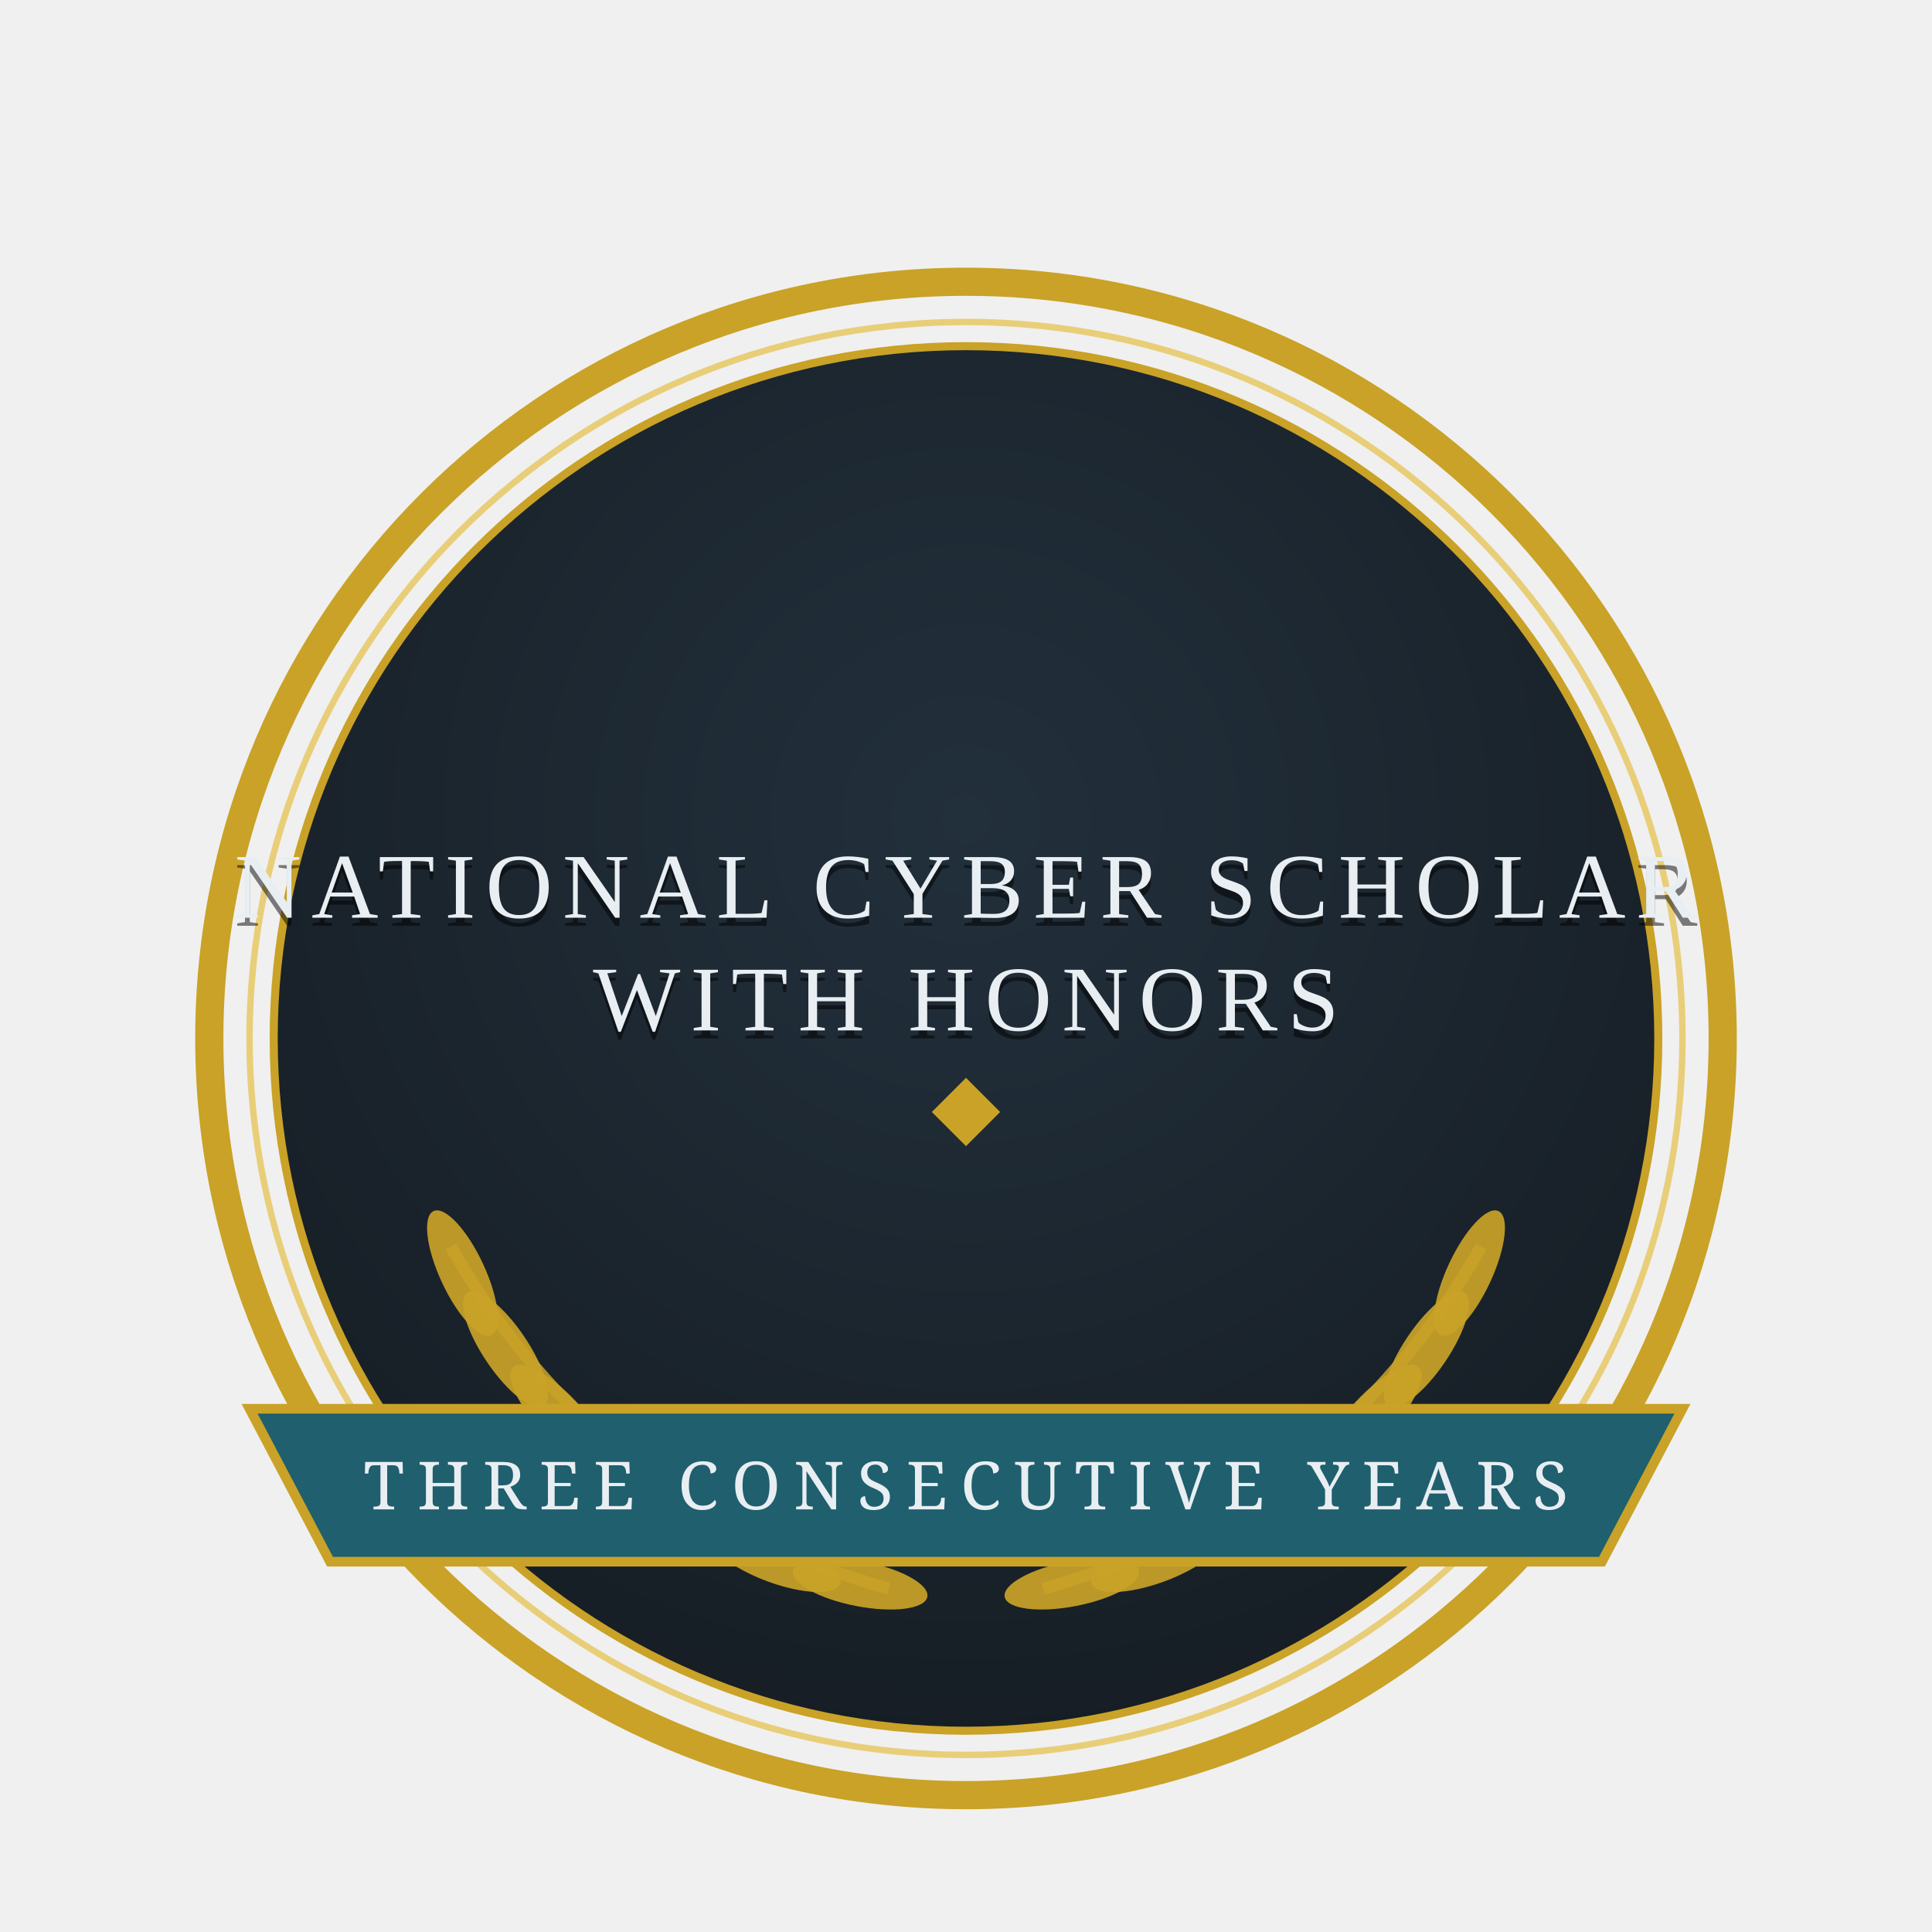
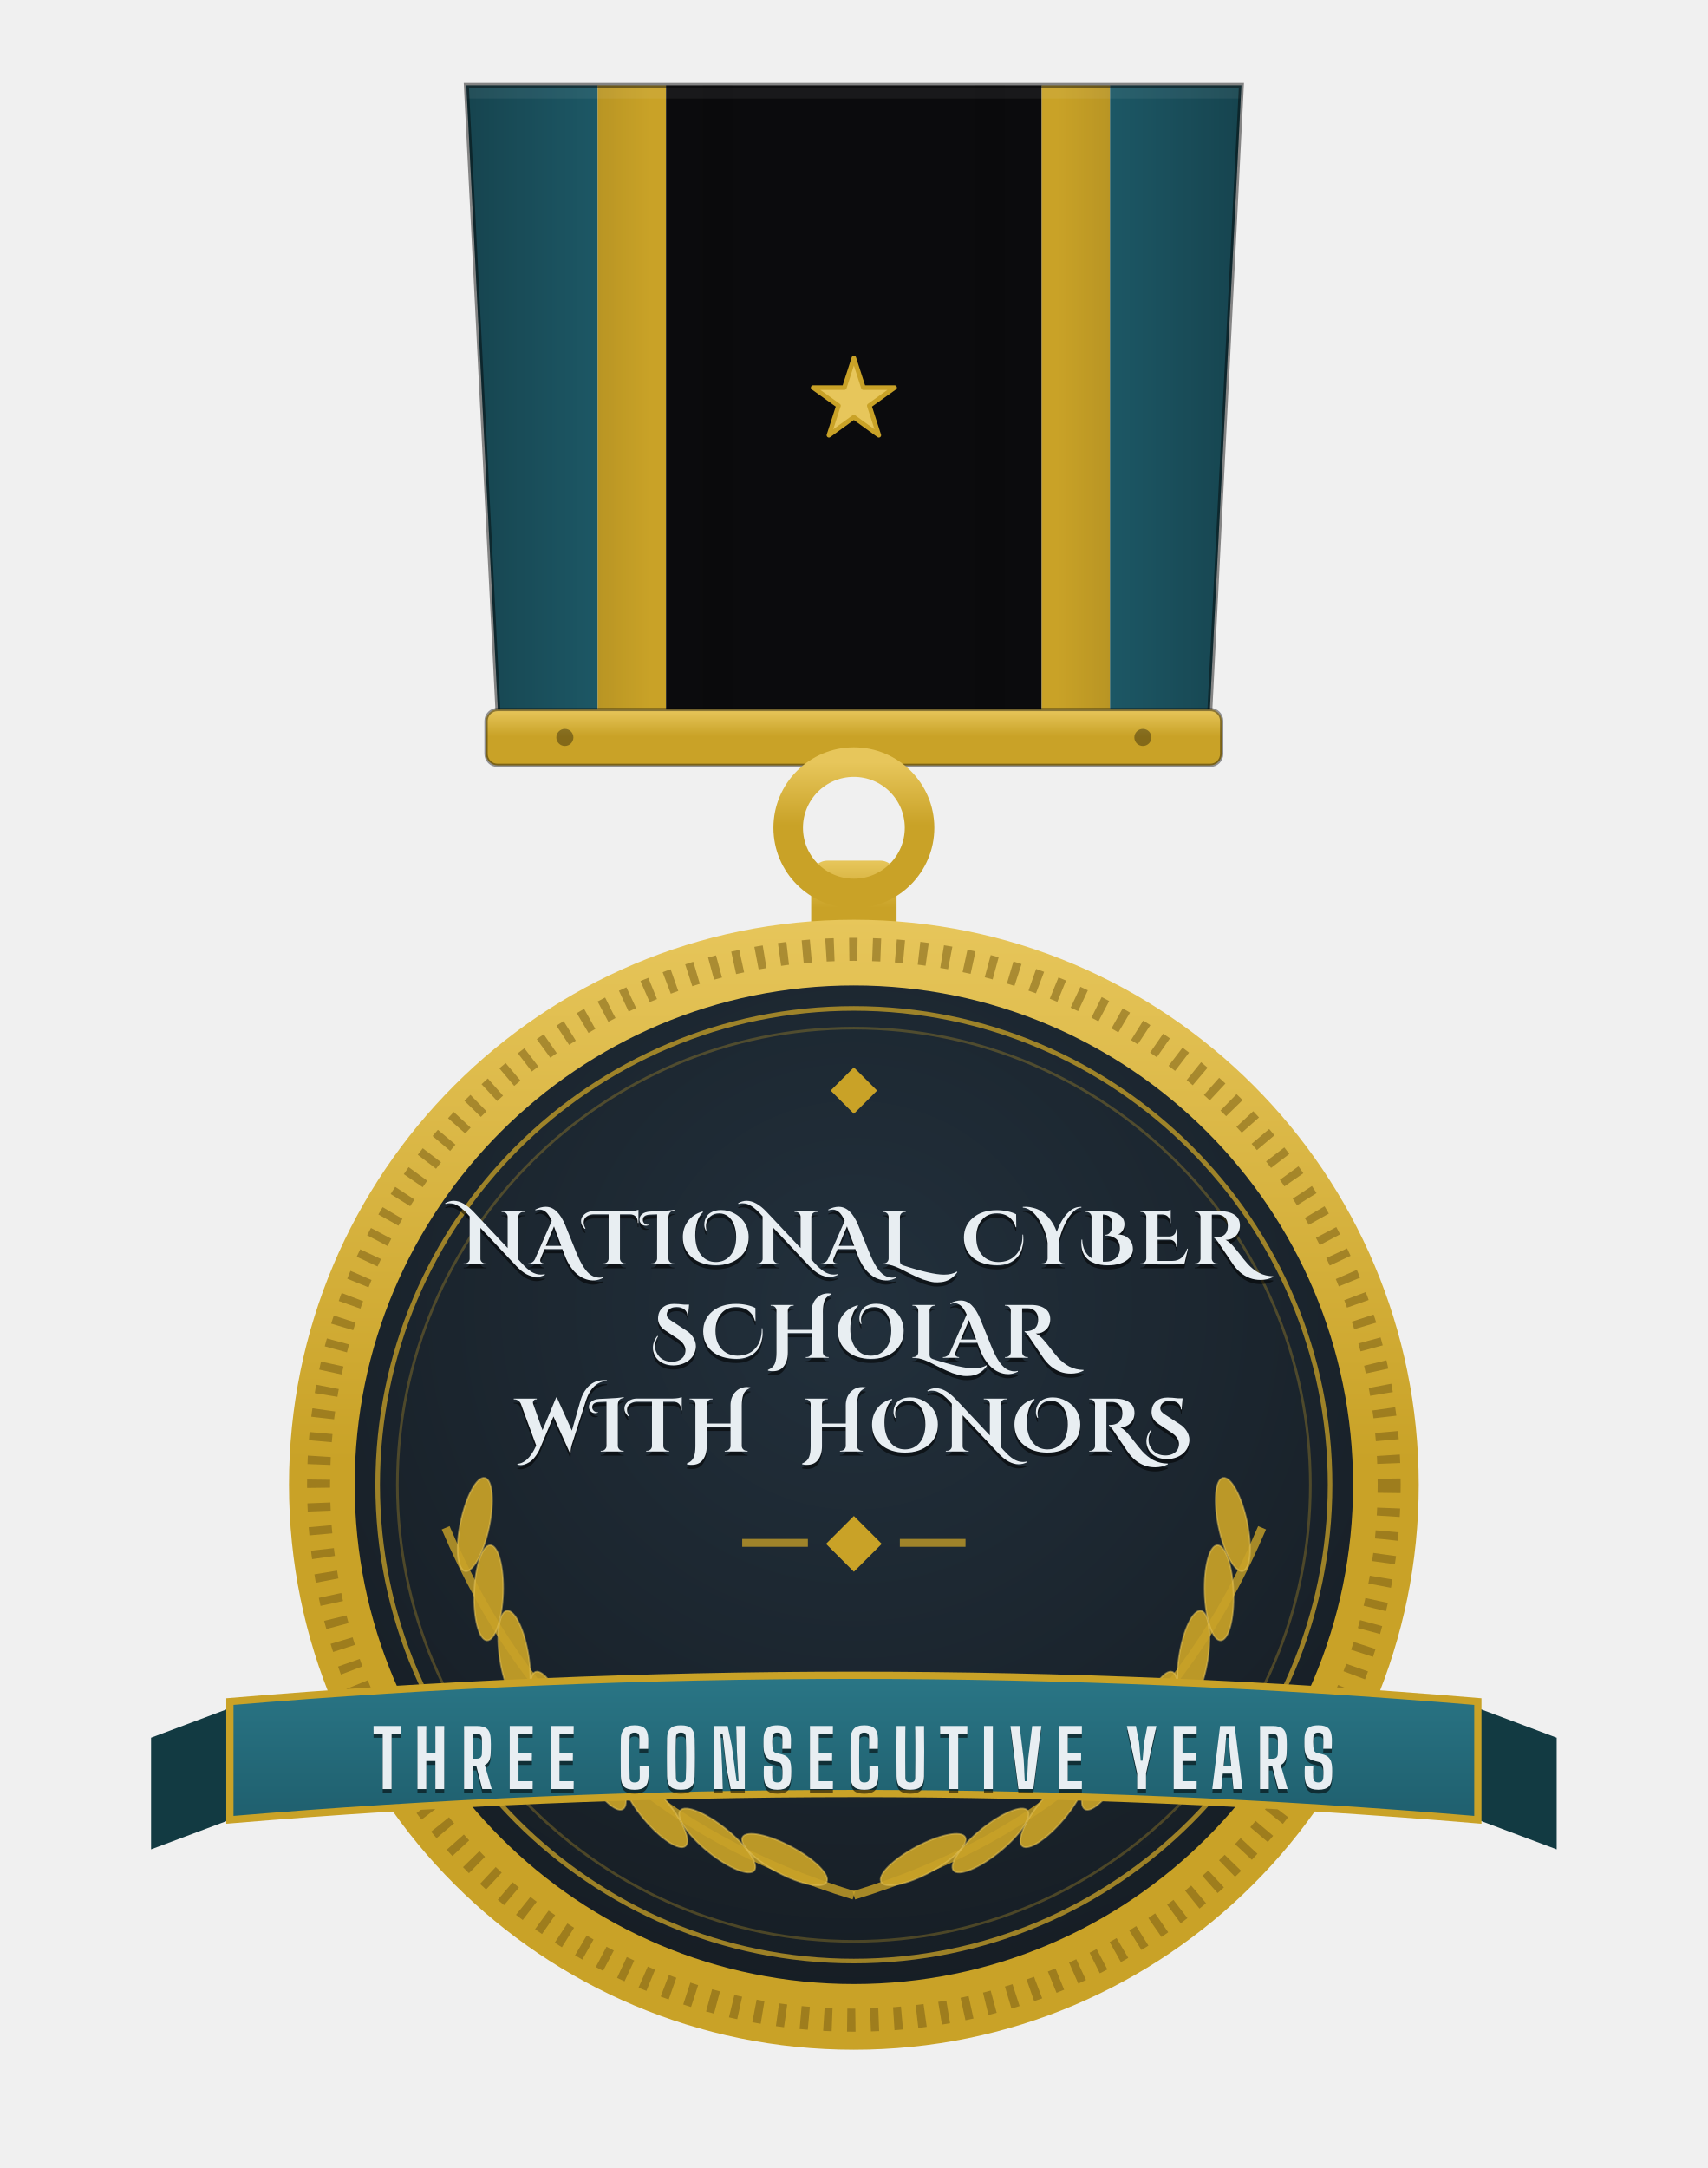
- <svg xmlns="http://www.w3.org/2000/svg" viewBox="0 0 480 480" role="img" aria-label="National Cyber Scholar with Honors">
+ <svg xmlns="http://www.w3.org/2000/svg" xmlns:xlink="http://www.w3.org/1999/xlink" width="520" height="660" viewBox="0 0 520 660" role="img" aria-label="National Cyber Scholar with Honors, Three Consecutive Years">
  <defs>
-     <radialGradient id="en" cx="50%" cy="34%" r="80%">
-       <stop offset="0%" stop-color="#22303c" />
+     <radialGradient id="shadowstrikeos-cyber-scholar-en" cx="50%" cy="32%" r="82%">
+       <stop offset="0%" stop-color="#22303C" />
      <stop offset="100%" stop-color="#141A20" />
    </radialGradient>
+     <linearGradient id="shadowstrikeos-cyber-scholar-gold" x1="0" y1="0" x2="0" y2="1">
+       <stop offset="0%" stop-color="#E7C65B" />
+       <stop offset="48%" stop-color="#C9A227" />
+       <stop offset="100%" stop-color="#C9A227" />
+     </linearGradient>
+     <linearGradient id="shadowstrikeos-cyber-scholar-shade" x1="0" y1="0" x2="1" y2="0">
+       <stop offset="0%" stop-color="#000" stop-opacity="0.34" />
+       <stop offset="26%" stop-color="#000" stop-opacity="0" />
+       <stop offset="74%" stop-color="#000" stop-opacity="0" />
+       <stop offset="100%" stop-color="#000" stop-opacity="0.34" />
+     </linearGradient>
+     <linearGradient id="shadowstrikeos-cyber-scholar-band" x1="0" y1="0" x2="0" y2="1">
+       <stop offset="0%" stop-color="#2A7686" />
+       <stop offset="100%" stop-color="#1F5F6E" />
+     </linearGradient>
+     <clipPath id="shadowstrikeos-cyber-scholar-drape">
+       <polygon points="142,26 378,26 368,224 152,224" />
+     </clipPath>
+     <path id="gn65" d="M966 -183Q857 -238 745 -201Q626 -163 540 -39Q494 27 461 114L429 199H193L140 73Q135 60 135 52Q135 44 138 34Q142 25 154 18Q165 10 179 10H187V0H-27V10H-18Q5 10 28 24Q50 37 65 64L288 573Q249 661 205 694Q168 722 134 722Q101 722 72 712L70 722Q142 759 208 759Q290 759 355 695Q419 632 468 513L613 155Q695 -48 781 -124Q816 -155 853 -167Q890 -179 916 -179Q941 -179 965 -173ZM210 242H414L344 427Q339 441 330 466Q321 490 318 500Z" />
+     <path id="gn66" d="M566 528Q566 481 542 444Q519 407 482 393Q598 387 651 302Q678 259 678 196Q678 133 630 81Q581 29 506 7Q431 -15 348 -15Q141 -15 52 95Q-5 165 -5 284Q-5 304 -3 324L7 325Q14 153 130 79V628Q129 665 97 682Q83 690 66 690H53V700H307Q418 700 492 656Q566 611 566 528ZM308 32Q401 32 454 81Q506 130 506 210Q506 260 488 294Q469 329 439 346Q384 379 314 379V388Q346 388 368 411Q406 451 406 520Q406 589 376 622Q345 655 280 657V33Q294 32 308 32Z" />
+     <path id="gn67" d="M808 391Q811 361 811 316Q811 270 793 204Q775 139 728 89Q632 -14 464 -14Q260 -14 142 86Q24 187 24 350Q24 512 144 613Q263 714 459 714Q534 714 602 699Q670 684 715 660L717 488H709Q692 552 652 595Q580 672 458 672Q336 672 262 585Q187 498 187 354Q187 211 264 121Q342 31 478 28Q625 28 712 122Q799 216 799 377Q799 384 799 391Z" />
+     <path id="gn69" d="M55 10Q81 10 100 28Q118 47 119 73V630Q116 665 86 682Q71 690 55 690H42V700H323Q367 700 400 707Q433 714 443 718V543H432V555Q433 600 406 628Q380 655 335 657H269V366H428Q465 367 489 392Q513 416 513 452V461H522V230H513V238Q513 275 489 299Q465 323 429 324H269V43H464Q537 43 586 85Q636 127 660 204H670L623 0H42V10Z" />
+     <path id="gn72" d="M523 10Q549 10 568 28Q587 46 588 72V327H273V70Q273 -50 212 -121Q164 -177 74 -177Q45 -177 11 -170L9 -160Q83 -129 104 -68Q123 -16 123 70V628Q122 654 104 672Q85 690 59 690H46V700H350V690H337Q301 690 283 660Q274 646 273 628V370H588V610Q588 727 661 796Q719 853 807 853Q827 853 849 850L851 840Q778 814 756 748Q738 694 737 610V73Q738 37 769 19Q784 10 802 10H814V0H511V10Z" />
+     <path id="gn73" d="M404 10H417V0H113V10H126Q152 10 170 28Q189 47 190 73V659L95 655Q1 651 1 585Q1 558 20 540Q38 521 71 521Q74 521 77 521V515Q57 508 43 508Q-2 508 -26 540Q-43 562 -43 590Q-43 634 -8 662Q26 691 98 696Q111 697 182 700Q344 706 417 720L419 710Q376 703 358 681Q341 659 340 616V73Q341 47 360 28Q378 10 404 10Z" />
+     <path id="gn76" d="M854 -139Q958 -139 1022 -98L1029 -106Q943 -225 815 -238Q788 -241 768 -241Q749 -241 724 -240Q698 -238 652 -226Q606 -214 571 -202Q536 -189 490 -168Q444 -148 414 -132Q384 -117 342 -96Q301 -74 270 -59Q239 -44 210 -33Q128 0 42 0V10H55Q81 10 100 28Q118 46 119 73V627Q118 654 100 672Q81 690 55 690H42V700H346L345 690H335Q297 690 278 659Q269 645 269 627V47Q269 14 282 2Q295 -11 311 -16Q687 -139 854 -139Z" />
+     <path id="gn78" d="M1104 -132 1108 -142Q1052 -169 995 -169Q864 -169 728 -24L254 479V70Q254 45 272 28Q290 10 315 10H334V0H31V10H49Q75 10 93 28Q111 45 111 71V632Q62 688 37 710Q12 733 -8 748Q-27 763 -45 773Q-87 797 -112 801Q-138 805 -160 805Q-183 805 -209 796L-213 806Q-158 838 -100 838Q26 838 167 688L614 213V629Q613 655 595 672Q577 690 552 690H534V700H837V690H818Q793 690 775 672Q757 655 756 630V61L772 45Q778 39 790 24Q803 10 813 0Q823 -11 838 -27Q854 -43 868 -55Q881 -67 900 -81Q918 -95 934 -104Q951 -114 972 -122Q993 -131 1012 -134Q1032 -138 1056 -138Q1079 -138 1104 -132Z" />
+     <path id="gn79" d="M332 447Q314 485 314 520Q314 554 323 584Q332 613 353 642Q374 670 412 689Q464 716 537 716Q633 716 719 667Q832 603 876 490Q901 428 901 357Q901 190 780 88Q660 -14 466 -14Q273 -14 152 88Q30 190 30 356Q30 480 100 572Q171 663 291 696L297 687Q246 644 220 561Q194 478 194 382Q194 220 269 124Q344 28 466 28Q587 28 662 118Q736 209 736 358Q736 448 708 520Q681 593 629 632Q577 672 513 672Q442 672 398 635Q336 582 336 500Q336 474 343 447Z" />
+     <path id="gn82" d="M1085 -170Q1007 -209 919 -209Q841 -209 777 -185Q639 -134 542 14Q517 50 449 152Q381 254 361 282Q326 337 305 342V352Q306 352 308 352Q309 352 311 352Q313 352 315 352Q317 352 320 352Q323 352 325 352Q376 352 419 375Q484 411 484 508Q484 579 444 618Q404 656 348 656H272V73Q272 47 291 28Q310 10 336 10H349V0H45V10H58Q83 10 102 28Q121 46 122 72V627Q121 653 102 672Q84 690 58 690H45V700H388Q517 700 588 641Q644 595 644 511Q644 427 590 374Q535 322 465 322Q459 322 452 323Q493 301 520 274Q548 247 568 223Q589 199 604 180Q618 162 642 132Q666 101 692 68Q718 35 750 0Q781 -34 820 -65Q858 -96 898 -116Q983 -159 1085 -160Z" />
+     <path id="gn83" d="M94 284Q54 220 54 153Q54 80 107 20Q136 -14 180 -33Q225 -52 278 -52Q331 -52 373 -32Q457 9 457 102Q457 137 434 176Q410 215 363 246L193 360Q94 422 94 520Q94 530 95 540Q101 617 156 666Q212 714 305 714Q362 714 443 704H505L492 557H483Q482 609 443 640Q404 672 340 672Q262 672 227 625Q210 601 210 573Q210 545 227 526Q244 506 281 483L468 361Q525 324 557 274Q595 215 595 153Q595 113 578 68Q562 24 524 -14Q487 -52 428 -76Q369 -100 298 -100Q226 -100 168 -75Q61 -30 32 82Q26 106 26 132Q26 216 85 291Z" />
+     <path id="gn84" d="M-25 467Q-74 514 -74 568Q-74 610 -47 641Q4 701 96 701H567Q611 702 644 708Q677 715 686 719V545H676V557Q676 602 649 630Q622 658 576 659H441V72Q443 36 474 18Q488 10 505 10H518V0H214V10H227Q253 10 272 28Q290 46 291 71V659H96Q55 659 24 644Q-39 614 -39 550Q-39 512 -15 472Z" />
+     <path id="gn87" d="M1080 934Q1126 946 1155 946Q1184 946 1201 944V934Q1070 927 991 814Q950 756 925 679L737 93Q720 38 720 -9Q720 -14 720 -18H710L493 464L315 41Q288 -25 236 -87Q180 -153 100 -174Q81 -180 60 -180Q39 -180 15 -173L16 -163Q53 -161 88 -143Q122 -125 148 -100Q174 -74 198 -40Q237 15 264 80L61 632Q48 661 24 676Q0 690 -25 690H-33V700H272V690H263Q242 690 232 676Q221 663 221 651Q221 639 225 628L348 281L529 716L538 715L737 276L852 679Q877 766 931 833Q994 912 1080 934Z" />
+     <path id="gn89" d="M-67 758Q-51 759 -16 759Q18 759 74 744Q131 730 179 699Q227 668 267 624Q341 542 383 427Q443 598 539 689Q612 758 700 758Q704 758 708 758V748Q658 747 604 696Q551 644 511 571Q471 498 444 419Q416 340 411 282V73Q411 48 430 29Q448 10 475 10H488V0H184V10H197Q223 10 242 28Q260 47 261 73V283Q249 391 189 512Q120 652 34 711Q-16 746 -67 748Z" />
+     <path id="gs65" d="M31 0 230 1600H600L799 0H569L532 393H298L261 0ZM319 592H511L476 944L443 1401H387L354 943Z" />
+     <path id="gs67" d="M432 -18Q246 -18 166 61Q87 140 83 321Q82 431 81 552Q80 674 80 800Q80 926 81 1048Q82 1170 83 1280Q86 1440 168 1528Q250 1617 431 1617Q611 1617 692 1538Q773 1460 778 1279Q779 1244 779 1196Q779 1149 778 1102Q777 1055 776 1020H552Q553 1063 554 1116Q555 1169 555 1222Q555 1275 554 1319Q553 1377 522 1404Q492 1432 431 1432Q370 1432 340 1404Q310 1377 308 1319Q304 1194 302 1063Q301 932 301 800Q301 667 302 536Q304 406 308 282Q310 223 340 195Q371 167 432 167Q497 167 529 195Q561 223 562 282Q563 326 563 381Q563 436 562 490Q562 545 561 590H785Q788 525 788 456Q788 386 786 321Q781 140 698 61Q616 -18 432 -18Z" />
+     <path id="gs69" d="M92 0V1600H675V1401H316V910H655V711H316V199H675V0Z" />
+     <path id="gs72" d="M92 0V1600H316V910H547V1600H771V0H547V711H316V0Z" />
+     <path id="gs73" d="M92 0V1600H316V0Z" />
+     <path id="gs78" d="M92 0V1600H432L538 1092L659 199H708L667 968L650 1600H868V0H512L401 547L305 1402H252L290 607L309 0Z" />
+     <path id="gs79" d="M435 -17Q251 -17 170 61Q88 139 84 320Q82 439 81 559Q80 679 80 800Q80 922 81 1042Q82 1162 84 1281Q88 1461 170 1539Q251 1617 435 1617Q619 1617 699 1539Q779 1461 784 1281Q787 1161 789 1040Q791 920 791 800Q791 679 789 559Q787 439 784 320Q779 139 699 61Q619 -17 435 -17ZM435 168Q498 168 528 196Q558 223 559 281Q564 403 566 535Q568 667 568 802Q568 938 566 1069Q564 1200 559 1320Q558 1378 528 1406Q497 1433 435 1433Q373 1433 342 1406Q311 1378 309 1320Q305 1200 302 1069Q300 938 300 802Q301 667 303 535Q305 403 309 281Q311 223 342 196Q373 168 435 168Z" />
+     <path id="gs82" d="M92 0V1600H413Q597 1600 680 1524Q762 1447 768 1269Q771 1198 772 1139Q772 1080 772 1024Q771 967 768 903Q764 788 728 716Q693 645 618 610L794 0H556L406 572H316V0ZM316 771H412Q478 771 510 802Q541 832 544 891Q547 954 548 1020Q549 1086 548 1152Q547 1218 544 1281Q541 1341 510 1371Q478 1401 413 1401H316Z" />
+     <path id="gs83" d="M416 -17Q233 -17 154 62Q76 140 69 322Q68 368 68 412Q67 456 69 500Q71 545 74 590H286Q282 510 282 432Q281 353 286 283Q290 225 321 196Q352 168 416 168Q478 168 506 196Q534 225 540 283Q543 327 544 365Q545 403 544 442Q543 482 540 529Q536 586 516 628Q495 669 443 682L306 717Q214 741 162 786Q111 831 88 900Q66 970 63 1067Q62 1120 62 1174Q63 1227 64 1280Q68 1401 104 1475Q139 1549 214 1583Q290 1617 416 1617Q592 1617 672 1539Q751 1461 758 1279Q760 1231 759 1160Q758 1090 755 1021H539Q542 1095 543 1170Q544 1245 541 1319Q539 1376 507 1404Q475 1433 415 1433Q351 1433 322 1404Q293 1376 288 1319Q283 1256 283 1193Q283 1130 288 1067Q292 1004 313 966Q334 928 389 914L512 885Q608 862 662 815Q716 768 739 697Q762 626 765 529Q767 489 767 456Q767 423 766 391Q765 359 764 322Q757 140 678 62Q599 -17 416 -17Z" />
+     <path id="gs84" d="M244 0V1401H11V1600H701V1401H469V0Z" />
+     <path id="gs85" d="M427 -17Q241 -17 160 61Q80 139 78 320Q74 639 74 960Q74 1282 78 1600H302Q299 1388 298 1164Q297 940 298 716Q299 493 301 281Q301 224 333 196Q365 168 427 168Q489 168 520 196Q550 224 550 281Q552 493 554 716Q555 940 554 1164Q554 1388 550 1600H775Q779 1282 779 960Q779 639 775 320Q772 139 692 61Q612 -17 427 -17Z" />
+     <path id="gs86" d="M237 0 34 1600H266L370 758L398 199H454L482 758L586 1600H819L615 0Z" />
+     <path id="gs89" d="M289 0V398V400L27 1600H256L338 1183L379 719H425L466 1183L548 1600H778L514 399V397V0Z" />
  </defs>
-   <circle cx="240" cy="258" r="188" fill="none" stroke="#C9A227" stroke-width="7" />
-   <circle cx="240" cy="258" r="178" fill="none" stroke="#E7C65B" stroke-width="1.6" opacity="0.8" />
-   <circle cx="240" cy="258" r="172" fill="url(#en)" stroke="#C9A227" stroke-width="2" />
-   <ellipse cx="114.9" cy="316.3" rx="17" ry="5.6" fill="#C9A227" opacity="0.92" transform="rotate(425 114.9 316.3)" />
-   <ellipse cx="125.6" cy="335.2" rx="17" ry="5.6" fill="#C9A227" opacity="0.92" transform="rotate(416 125.6 335.2)" />
-   <ellipse cx="139.1" cy="352.1" rx="17" ry="5.6" fill="#C9A227" opacity="0.92" transform="rotate(407 139.1 352.1)" />
-   <ellipse cx="155.0" cy="366.7" rx="17" ry="5.6" fill="#C9A227" opacity="0.92" transform="rotate(398 155.0 366.7)" />
-   <ellipse cx="173.1" cy="378.7" rx="17" ry="5.6" fill="#C9A227" opacity="0.92" transform="rotate(389 173.1 378.7)" />
-   <ellipse cx="192.8" cy="387.7" rx="17" ry="5.6" fill="#C9A227" opacity="0.92" transform="rotate(380 192.8 387.7)" />
-   <ellipse cx="213.7" cy="393.5" rx="17" ry="5.6" fill="#C9A227" opacity="0.92" transform="rotate(371 213.7 393.5)" />
-   <path d="M 112.0 309.7 Q 148.9 374.6 220.8 394.7" stroke="#C9A227" stroke-width="3" fill="none" opacity="0.85" />
-   <ellipse cx="365.1" cy="316.3" rx="17" ry="5.6" fill="#C9A227" opacity="0.92" transform="rotate(115 365.1 316.3)" />
-   <ellipse cx="354.4" cy="335.2" rx="17" ry="5.6" fill="#C9A227" opacity="0.92" transform="rotate(124 354.4 335.2)" />
-   <ellipse cx="340.9" cy="352.1" rx="17" ry="5.6" fill="#C9A227" opacity="0.92" transform="rotate(133 340.9 352.1)" />
-   <ellipse cx="325.0" cy="366.7" rx="17" ry="5.6" fill="#C9A227" opacity="0.92" transform="rotate(142 325.0 366.7)" />
-   <ellipse cx="306.9" cy="378.7" rx="17" ry="5.6" fill="#C9A227" opacity="0.92" transform="rotate(151 306.9 378.7)" />
-   <ellipse cx="287.2" cy="387.7" rx="17" ry="5.6" fill="#C9A227" opacity="0.92" transform="rotate(160 287.2 387.7)" />
-   <ellipse cx="266.3" cy="393.5" rx="17" ry="5.6" fill="#C9A227" opacity="0.92" transform="rotate(169 266.3 393.5)" />
-   <path d="M 368.0 309.7 Q 331.1 374.6 259.2 394.7" stroke="#C9A227" stroke-width="3" fill="none" opacity="0.85" />
-   <text x="240" y="230" text-anchor="middle" font-family="Georgia, 'Times New Roman', serif" font-size="23" letter-spacing="2.5" fill="#000000" opacity="0.5">NATIONAL CYBER SCHOLAR</text>
-   <text x="240" y="228" text-anchor="middle" font-family="Georgia, 'Times New Roman', serif" font-size="23" letter-spacing="2.5" fill="#E8EEF2" opacity="1">NATIONAL CYBER SCHOLAR</text>
-   <text x="240" y="258" text-anchor="middle" font-family="Georgia, 'Times New Roman', serif" font-size="23" letter-spacing="2.5" fill="#000000" opacity="0.5">WITH HONORS</text>
-   <text x="240" y="256" text-anchor="middle" font-family="Georgia, 'Times New Roman', serif" font-size="23" letter-spacing="2.5" fill="#E8EEF2" opacity="1">WITH HONORS</text>
-   <rect x="234" y="270.273" width="12" height="12" fill="#C9A227" transform="rotate(45 240 276.2727)" />
-   <polygon points="62,350 418,350 398,388 82,388" fill="#1F5F6E" stroke="#C9A227" stroke-width="2.4" />
-   <text x="240" y="375" text-anchor="middle" font-family="Georgia, serif" font-size="16.5" letter-spacing="3.2" fill="#E8EEF2">THREE CONSECUTIVE YEARS</text>
+   <g clip-path="url(#shadowstrikeos-cyber-scholar-drape)">
+     <rect x="130.0" y="20" width="52.0" height="212" fill="#1F5F6E" />
+     <rect x="182.0" y="20" width="20.8" height="212" fill="#C9A227" />
+     <rect x="202.8" y="20" width="114.4" height="212" fill="#0B0B0D" />
+     <rect x="317.2" y="20" width="20.8" height="212" fill="#C9A227" />
+     <rect x="338.0" y="20" width="52.0" height="212" fill="#1F5F6E" />
+     <rect x="130" y="20" width="260" height="212" fill="url(#shadowstrikeos-cyber-scholar-shade)" />
+     <rect x="214" y="20" width="9" height="212" fill="#000" opacity="0.10" />
+     <rect x="297" y="20" width="9" height="212" fill="#000" opacity="0.10" />
+     <rect x="130" y="20" width="260" height="10" fill="#FFF" opacity="0.06" />
+   </g>
+   <polygon points="142,26 378,26 368,224 152,224" fill="none" stroke="#000" stroke-opacity="0.45" stroke-width="1.5" />
+   <polygon points="260.0,109.0 262.9,118.0 272.4,118.0 264.7,123.5 267.6,132.5 260.0,127.0 252.4,132.5 255.3,123.5 247.6,118.0 257.1,118.0" fill="#E7C65B" stroke="#C9A227" stroke-width="1.4" stroke-linejoin="round" />
+   <rect x="148" y="216" width="224" height="17" rx="3.5" fill="url(#shadowstrikeos-cyber-scholar-gold)" stroke="#00000066" stroke-width="1" />
+   <circle cx="172" cy="224.5" r="2.6" fill="#000" opacity="0.35" />
+   <circle cx="348" cy="224.5" r="2.6" fill="#000" opacity="0.35" />
+   <rect x="247" y="262" width="26" height="30" rx="5" fill="url(#shadowstrikeos-cyber-scholar-gold)" />
+   <circle cx="260.0" cy="252" r="20" fill="none" stroke="url(#shadowstrikeos-cyber-scholar-gold)" stroke-width="9" />
+   <circle cx="260.0" cy="452.0" r="172.0" fill="url(#shadowstrikeos-cyber-scholar-gold)" />
+   <circle cx="260.0" cy="452.0" r="163.0" fill="none" stroke="#7A5E14" stroke-width="7" stroke-dasharray="2.5 4.6" opacity="0.55" />
+   <circle cx="260.0" cy="452.0" r="152.0" fill="url(#shadowstrikeos-cyber-scholar-en)" />
+   <circle cx="260.0" cy="452.0" r="145.0" fill="none" stroke="#C9A227" stroke-width="1.4" opacity="0.75" />
+   <circle cx="260.0" cy="452.0" r="139.0" fill="none" stroke="#C9A227" stroke-width="0.8" opacity="0.3" />
+   <path d="M 260.0 577.0 Q 171.7 550.1 135.7 465.1" stroke="#C9A227" stroke-width="2.6" fill="none" opacity="0.8" />
+   <ellipse cx="238.9" cy="566.1" rx="14.5" ry="4.4" transform="rotate(208 238.9 566.1)" fill="#C9A227" opacity="0.92" />
+   <ellipse cx="238.9" cy="566.1" rx="14.5" ry="4.4" transform="rotate(208 238.9 566.1)" fill="none" stroke="#E7C65B" stroke-width="0.5" opacity="0.5" />
+   <ellipse cx="218.4" cy="560.3" rx="14.5" ry="4.4" transform="rotate(219 218.4 560.3)" fill="#C9A227" opacity="0.92" />
+   <ellipse cx="218.4" cy="560.3" rx="14.5" ry="4.4" transform="rotate(219 218.4 560.3)" fill="none" stroke="#E7C65B" stroke-width="0.5" opacity="0.5" />
+   <ellipse cx="199.4" cy="550.9" rx="14.5" ry="4.4" transform="rotate(230 199.4 550.9)" fill="#C9A227" opacity="0.92" />
+   <ellipse cx="199.4" cy="550.9" rx="14.5" ry="4.4" transform="rotate(230 199.4 550.9)" fill="none" stroke="#E7C65B" stroke-width="0.5" opacity="0.5" />
+   <ellipse cx="182.4" cy="538.2" rx="14.5" ry="4.4" transform="rotate(240 182.4 538.2)" fill="#C9A227" opacity="0.92" />
+   <ellipse cx="182.4" cy="538.2" rx="14.5" ry="4.4" transform="rotate(240 182.4 538.2)" fill="none" stroke="#E7C65B" stroke-width="0.5" opacity="0.5" />
+   <ellipse cx="168.0" cy="522.6" rx="14.5" ry="4.4" transform="rotate(250 168.0 522.6)" fill="#C9A227" opacity="0.92" />
+   <ellipse cx="168.0" cy="522.6" rx="14.5" ry="4.4" transform="rotate(250 168.0 522.6)" fill="none" stroke="#E7C65B" stroke-width="0.5" opacity="0.5" />
+   <ellipse cx="156.6" cy="504.7" rx="14.5" ry="4.4" transform="rotate(261 156.6 504.7)" fill="#C9A227" opacity="0.92" />
+   <ellipse cx="156.6" cy="504.7" rx="14.5" ry="4.4" transform="rotate(261 156.6 504.7)" fill="none" stroke="#E7C65B" stroke-width="0.5" opacity="0.5" />
+   <ellipse cx="148.8" cy="484.9" rx="14.5" ry="4.4" transform="rotate(272 148.8 484.9)" fill="#C9A227" opacity="0.92" />
+   <ellipse cx="148.8" cy="484.9" rx="14.5" ry="4.4" transform="rotate(272 148.8 484.9)" fill="none" stroke="#E7C65B" stroke-width="0.5" opacity="0.5" />
+   <ellipse cx="144.6" cy="464.1" rx="14.5" ry="4.4" transform="rotate(282 144.6 464.1)" fill="#C9A227" opacity="0.92" />
+   <ellipse cx="144.6" cy="464.1" rx="14.5" ry="4.4" transform="rotate(282 144.6 464.1)" fill="none" stroke="#E7C65B" stroke-width="0.5" opacity="0.5" />
+   <path d="M 260.0 577.0 Q 348.3 550.1 384.3 465.1" stroke="#C9A227" stroke-width="2.6" fill="none" opacity="0.8" />
+   <ellipse cx="281.1" cy="566.1" rx="14.5" ry="4.4" transform="rotate(152 281.1 566.1)" fill="#C9A227" opacity="0.92" />
+   <ellipse cx="281.1" cy="566.1" rx="14.5" ry="4.4" transform="rotate(152 281.1 566.1)" fill="none" stroke="#E7C65B" stroke-width="0.5" opacity="0.5" />
+   <ellipse cx="301.6" cy="560.3" rx="14.5" ry="4.4" transform="rotate(141 301.6 560.3)" fill="#C9A227" opacity="0.92" />
+   <ellipse cx="301.6" cy="560.3" rx="14.5" ry="4.4" transform="rotate(141 301.6 560.3)" fill="none" stroke="#E7C65B" stroke-width="0.5" opacity="0.5" />
+   <ellipse cx="320.6" cy="550.9" rx="14.5" ry="4.4" transform="rotate(130 320.6 550.9)" fill="#C9A227" opacity="0.92" />
+   <ellipse cx="320.6" cy="550.9" rx="14.5" ry="4.4" transform="rotate(130 320.6 550.9)" fill="none" stroke="#E7C65B" stroke-width="0.5" opacity="0.5" />
+   <ellipse cx="337.6" cy="538.2" rx="14.5" ry="4.4" transform="rotate(120 337.6 538.2)" fill="#C9A227" opacity="0.92" />
+   <ellipse cx="337.6" cy="538.2" rx="14.5" ry="4.4" transform="rotate(120 337.6 538.2)" fill="none" stroke="#E7C65B" stroke-width="0.5" opacity="0.5" />
+   <ellipse cx="352.0" cy="522.6" rx="14.5" ry="4.4" transform="rotate(110 352.0 522.6)" fill="#C9A227" opacity="0.92" />
+   <ellipse cx="352.0" cy="522.6" rx="14.5" ry="4.4" transform="rotate(110 352.0 522.6)" fill="none" stroke="#E7C65B" stroke-width="0.5" opacity="0.5" />
+   <ellipse cx="363.4" cy="504.7" rx="14.5" ry="4.4" transform="rotate(99 363.4 504.7)" fill="#C9A227" opacity="0.92" />
+   <ellipse cx="363.4" cy="504.7" rx="14.5" ry="4.4" transform="rotate(99 363.4 504.7)" fill="none" stroke="#E7C65B" stroke-width="0.5" opacity="0.5" />
+   <ellipse cx="371.2" cy="484.9" rx="14.5" ry="4.4" transform="rotate(88 371.2 484.9)" fill="#C9A227" opacity="0.92" />
+   <ellipse cx="371.2" cy="484.9" rx="14.5" ry="4.4" transform="rotate(88 371.2 484.9)" fill="none" stroke="#E7C65B" stroke-width="0.5" opacity="0.5" />
+   <ellipse cx="375.4" cy="464.1" rx="14.5" ry="4.4" transform="rotate(78 375.4 464.1)" fill="#C9A227" opacity="0.92" />
+   <ellipse cx="375.4" cy="464.1" rx="14.5" ry="4.4" transform="rotate(78 375.4 464.1)" fill="none" stroke="#E7C65B" stroke-width="0.5" opacity="0.5" />
+   <rect x="255.0" y="327.0" width="10" height="10" fill="#C9A227" transform="rotate(45 260.0 332.0)" />
+   <use href="#gn78" xlink:href="#gn78" transform="translate(140.45 386.11) scale(0.023 -0.023)" fill="#000000" opacity="0.55" />
+   <use href="#gn65" xlink:href="#gn65" transform="translate(161.38 386.11) scale(0.023 -0.023)" fill="#000000" opacity="0.55" />
+   <use href="#gn84" xlink:href="#gn84" transform="translate(178.63 386.11) scale(0.023 -0.023)" fill="#000000" opacity="0.55" />
+   <use href="#gn73" xlink:href="#gn73" transform="translate(195.72 386.11) scale(0.023 -0.023)" fill="#000000" opacity="0.55" />
+   <use href="#gn79" xlink:href="#gn79" transform="translate(207.24 386.11) scale(0.023 -0.023)" fill="#000000" opacity="0.55" />
+   <use href="#gn78" xlink:href="#gn78" transform="translate(229.66 386.11) scale(0.023 -0.023)" fill="#000000" opacity="0.55" />
+   <use href="#gn65" xlink:href="#gn65" transform="translate(250.59 386.11) scale(0.023 -0.023)" fill="#000000" opacity="0.55" />
+   <use href="#gn76" xlink:href="#gn76" transform="translate(267.84 386.11) scale(0.023 -0.023)" fill="#000000" opacity="0.55" />
+   <use href="#gn67" xlink:href="#gn67" transform="translate(292.96 386.11) scale(0.023 -0.023)" fill="#000000" opacity="0.55" />
+   <use href="#gn89" xlink:href="#gn89" transform="translate(312.99 386.11) scale(0.023 -0.023)" fill="#000000" opacity="0.55" />
+   <use href="#gn66" xlink:href="#gn66" transform="translate(329.37 386.11) scale(0.023 -0.023)" fill="#000000" opacity="0.55" />
+   <use href="#gn69" xlink:href="#gn69" transform="translate(346.30 386.11) scale(0.023 -0.023)" fill="#000000" opacity="0.55" />
+   <use href="#gn82" xlink:href="#gn82" transform="translate(362.74 386.11) scale(0.023 -0.023)" fill="#000000" opacity="0.55" />
+   <use href="#gn78" xlink:href="#gn78" transform="translate(140.45 384.84) scale(0.023 -0.023)" fill="#E8EEF2" opacity="1.0" />
+   <use href="#gn65" xlink:href="#gn65" transform="translate(161.38 384.84) scale(0.023 -0.023)" fill="#E8EEF2" opacity="1.0" />
+   <use href="#gn84" xlink:href="#gn84" transform="translate(178.63 384.84) scale(0.023 -0.023)" fill="#E8EEF2" opacity="1.0" />
+   <use href="#gn73" xlink:href="#gn73" transform="translate(195.72 384.84) scale(0.023 -0.023)" fill="#E8EEF2" opacity="1.0" />
+   <use href="#gn79" xlink:href="#gn79" transform="translate(207.24 384.84) scale(0.023 -0.023)" fill="#E8EEF2" opacity="1.0" />
+   <use href="#gn78" xlink:href="#gn78" transform="translate(229.66 384.84) scale(0.023 -0.023)" fill="#E8EEF2" opacity="1.0" />
+   <use href="#gn65" xlink:href="#gn65" transform="translate(250.59 384.84) scale(0.023 -0.023)" fill="#E8EEF2" opacity="1.0" />
+   <use href="#gn76" xlink:href="#gn76" transform="translate(267.84 384.84) scale(0.023 -0.023)" fill="#E8EEF2" opacity="1.0" />
+   <use href="#gn67" xlink:href="#gn67" transform="translate(292.96 384.84) scale(0.023 -0.023)" fill="#E8EEF2" opacity="1.0" />
+   <use href="#gn89" xlink:href="#gn89" transform="translate(312.99 384.84) scale(0.023 -0.023)" fill="#E8EEF2" opacity="1.0" />
+   <use href="#gn66" xlink:href="#gn66" transform="translate(329.37 384.84) scale(0.023 -0.023)" fill="#E8EEF2" opacity="1.0" />
+   <use href="#gn69" xlink:href="#gn69" transform="translate(346.30 384.84) scale(0.023 -0.023)" fill="#E8EEF2" opacity="1.0" />
+   <use href="#gn82" xlink:href="#gn82" transform="translate(362.74 384.84) scale(0.023 -0.023)" fill="#E8EEF2" opacity="1.0" />
+   <use href="#gn83" xlink:href="#gn83" transform="translate(198.21 414.62) scale(0.023 -0.023)" fill="#000000" opacity="0.55" />
+   <use href="#gn67" xlink:href="#gn67" transform="translate(213.57 414.62) scale(0.023 -0.023)" fill="#000000" opacity="0.55" />
+   <use href="#gn72" xlink:href="#gn72" transform="translate(233.61 414.62) scale(0.023 -0.023)" fill="#000000" opacity="0.55" />
+   <use href="#gn79" xlink:href="#gn79" transform="translate(254.45 414.62) scale(0.023 -0.023)" fill="#000000" opacity="0.55" />
+   <use href="#gn76" xlink:href="#gn76" transform="translate(276.87 414.62) scale(0.023 -0.023)" fill="#000000" opacity="0.55" />
+   <use href="#gn65" xlink:href="#gn65" transform="translate(287.73 414.62) scale(0.023 -0.023)" fill="#000000" opacity="0.55" />
+   <use href="#gn82" xlink:href="#gn82" transform="translate(304.98 414.62) scale(0.023 -0.023)" fill="#000000" opacity="0.55" />
+   <use href="#gn83" xlink:href="#gn83" transform="translate(198.21 413.36) scale(0.023 -0.023)" fill="#E8EEF2" opacity="1.0" />
+   <use href="#gn67" xlink:href="#gn67" transform="translate(213.57 413.36) scale(0.023 -0.023)" fill="#E8EEF2" opacity="1.0" />
+   <use href="#gn72" xlink:href="#gn72" transform="translate(233.61 413.36) scale(0.023 -0.023)" fill="#E8EEF2" opacity="1.0" />
+   <use href="#gn79" xlink:href="#gn79" transform="translate(254.45 413.36) scale(0.023 -0.023)" fill="#E8EEF2" opacity="1.0" />
+   <use href="#gn76" xlink:href="#gn76" transform="translate(276.87 413.36) scale(0.023 -0.023)" fill="#E8EEF2" opacity="1.0" />
+   <use href="#gn65" xlink:href="#gn65" transform="translate(287.73 413.36) scale(0.023 -0.023)" fill="#E8EEF2" opacity="1.0" />
+   <use href="#gn82" xlink:href="#gn82" transform="translate(304.98 413.36) scale(0.023 -0.023)" fill="#E8EEF2" opacity="1.0" />
+   <use href="#gn87" xlink:href="#gn87" transform="translate(157.19 443.14) scale(0.023 -0.023)" fill="#000000" opacity="0.55" />
+   <use href="#gn73" xlink:href="#gn73" transform="translate(180.31 443.14) scale(0.023 -0.023)" fill="#000000" opacity="0.55" />
+   <use href="#gn84" xlink:href="#gn84" transform="translate(191.83 443.14) scale(0.023 -0.023)" fill="#000000" opacity="0.55" />
+   <use href="#gn72" xlink:href="#gn72" transform="translate(208.92 443.14) scale(0.023 -0.023)" fill="#000000" opacity="0.55" />
+   <use href="#gn72" xlink:href="#gn72" transform="translate(244.01 443.14) scale(0.023 -0.023)" fill="#000000" opacity="0.55" />
+   <use href="#gn79" xlink:href="#gn79" transform="translate(264.85 443.14) scale(0.023 -0.023)" fill="#000000" opacity="0.55" />
+   <use href="#gn78" xlink:href="#gn78" transform="translate(287.28 443.14) scale(0.023 -0.023)" fill="#000000" opacity="0.55" />
+   <use href="#gn79" xlink:href="#gn79" transform="translate(308.21 443.14) scale(0.023 -0.023)" fill="#000000" opacity="0.55" />
+   <use href="#gn82" xlink:href="#gn82" transform="translate(330.63 443.14) scale(0.023 -0.023)" fill="#000000" opacity="0.55" />
+   <use href="#gn83" xlink:href="#gn83" transform="translate(348.48 443.14) scale(0.023 -0.023)" fill="#000000" opacity="0.55" />
+   <use href="#gn87" xlink:href="#gn87" transform="translate(157.19 441.88) scale(0.023 -0.023)" fill="#E8EEF2" opacity="1.0" />
+   <use href="#gn73" xlink:href="#gn73" transform="translate(180.31 441.88) scale(0.023 -0.023)" fill="#E8EEF2" opacity="1.0" />
+   <use href="#gn84" xlink:href="#gn84" transform="translate(191.83 441.88) scale(0.023 -0.023)" fill="#E8EEF2" opacity="1.0" />
+   <use href="#gn72" xlink:href="#gn72" transform="translate(208.92 441.88) scale(0.023 -0.023)" fill="#E8EEF2" opacity="1.0" />
+   <use href="#gn72" xlink:href="#gn72" transform="translate(244.01 441.88) scale(0.023 -0.023)" fill="#E8EEF2" opacity="1.0" />
+   <use href="#gn79" xlink:href="#gn79" transform="translate(264.85 441.88) scale(0.023 -0.023)" fill="#E8EEF2" opacity="1.0" />
+   <use href="#gn78" xlink:href="#gn78" transform="translate(287.28 441.88) scale(0.023 -0.023)" fill="#E8EEF2" opacity="1.0" />
+   <use href="#gn79" xlink:href="#gn79" transform="translate(308.21 441.88) scale(0.023 -0.023)" fill="#E8EEF2" opacity="1.0" />
+   <use href="#gn82" xlink:href="#gn82" transform="translate(330.63 441.88) scale(0.023 -0.023)" fill="#E8EEF2" opacity="1.0" />
+   <use href="#gn83" xlink:href="#gn83" transform="translate(348.48 441.88) scale(0.023 -0.023)" fill="#E8EEF2" opacity="1.0" />
+   <rect x="254.0" y="464.0" width="12" height="12" fill="#C9A227" transform="rotate(45 260.0 470.0)" />
+   <rect x="226.0" y="468.5" width="20" height="2.4" fill="#C9A227" opacity="0.75" />
+   <rect x="274.0" y="468.5" width="20" height="2.4" fill="#C9A227" opacity="0.75" />
+   <polygon points="70,520.0 70,554.0 46,563.0 46,529.0" fill="#123A42" />
+   <polygon points="450,520.0 450,554.0 474,563.0 474,529.0" fill="#123A42" />
+   <path d="M 70 518.0 Q 260.0 502.0 450 518.0 L 450 554.0 Q 260.0 538.0 70 554.0 Z" fill="url(#shadowstrikeos-cyber-scholar-band)" stroke="#C9A227" stroke-width="2.2" />
+   <use href="#gs84" xlink:href="#gs84" transform="translate(113.61 545.84) scale(0.012 -0.012)" fill="#000000" opacity="0.55" />
+   <use href="#gs72" xlink:href="#gs72" transform="translate(126.01 545.84) scale(0.012 -0.012)" fill="#000000" opacity="0.55" />
+   <use href="#gs82" xlink:href="#gs82" transform="translate(140.20 545.84) scale(0.012 -0.012)" fill="#000000" opacity="0.55" />
+   <use href="#gs69" xlink:href="#gs69" transform="translate(154.10 545.84) scale(0.012 -0.012)" fill="#000000" opacity="0.55" />
+   <use href="#gs69" xlink:href="#gs69" transform="translate(166.58 545.84) scale(0.012 -0.012)" fill="#000000" opacity="0.55" />
+   <use href="#gs67" xlink:href="#gs67" transform="translate(188.04 545.84) scale(0.012 -0.012)" fill="#000000" opacity="0.55" />
+   <use href="#gs79" xlink:href="#gs79" transform="translate(202.11 545.84) scale(0.012 -0.012)" fill="#000000" opacity="0.55" />
+   <use href="#gs78" xlink:href="#gs78" transform="translate(216.38 545.84) scale(0.012 -0.012)" fill="#000000" opacity="0.55" />
+   <use href="#gs83" xlink:href="#gs83" transform="translate(231.74 545.84) scale(0.012 -0.012)" fill="#000000" opacity="0.55" />
+   <use href="#gs69" xlink:href="#gs69" transform="translate(245.52 545.84) scale(0.012 -0.012)" fill="#000000" opacity="0.55" />
+   <use href="#gs67" xlink:href="#gs67" transform="translate(258.00 545.84) scale(0.012 -0.012)" fill="#000000" opacity="0.55" />
+   <use href="#gs85" xlink:href="#gs85" transform="translate(272.07 545.84) scale(0.012 -0.012)" fill="#000000" opacity="0.55" />
+   <use href="#gs84" xlink:href="#gs84" transform="translate(286.14 545.84) scale(0.012 -0.012)" fill="#000000" opacity="0.55" />
+   <use href="#gs73" xlink:href="#gs73" transform="translate(298.53 545.84) scale(0.012 -0.012)" fill="#000000" opacity="0.55" />
+   <use href="#gs86" xlink:href="#gs86" transform="translate(307.27 545.84) scale(0.012 -0.012)" fill="#000000" opacity="0.55" />
+   <use href="#gs69" xlink:href="#gs69" transform="translate(321.33 545.84) scale(0.012 -0.012)" fill="#000000" opacity="0.55" />
+   <use href="#gs89" xlink:href="#gs89" transform="translate(342.79 545.84) scale(0.012 -0.012)" fill="#000000" opacity="0.55" />
+   <use href="#gs69" xlink:href="#gs69" transform="translate(356.28 545.84) scale(0.012 -0.012)" fill="#000000" opacity="0.55" />
+   <use href="#gs65" xlink:href="#gs65" transform="translate(368.76 545.84) scale(0.012 -0.012)" fill="#000000" opacity="0.55" />
+   <use href="#gs82" xlink:href="#gs82" transform="translate(382.56 545.84) scale(0.012 -0.012)" fill="#000000" opacity="0.55" />
+   <use href="#gs83" xlink:href="#gs83" transform="translate(396.45 545.84) scale(0.012 -0.012)" fill="#000000" opacity="0.55" />
+   <use href="#gs84" xlink:href="#gs84" transform="translate(113.61 544.64) scale(0.012 -0.012)" fill="#E8EEF2" opacity="1.0" />
+   <use href="#gs72" xlink:href="#gs72" transform="translate(126.01 544.64) scale(0.012 -0.012)" fill="#E8EEF2" opacity="1.0" />
+   <use href="#gs82" xlink:href="#gs82" transform="translate(140.20 544.64) scale(0.012 -0.012)" fill="#E8EEF2" opacity="1.0" />
+   <use href="#gs69" xlink:href="#gs69" transform="translate(154.10 544.64) scale(0.012 -0.012)" fill="#E8EEF2" opacity="1.0" />
+   <use href="#gs69" xlink:href="#gs69" transform="translate(166.58 544.64) scale(0.012 -0.012)" fill="#E8EEF2" opacity="1.0" />
+   <use href="#gs67" xlink:href="#gs67" transform="translate(188.04 544.64) scale(0.012 -0.012)" fill="#E8EEF2" opacity="1.0" />
+   <use href="#gs79" xlink:href="#gs79" transform="translate(202.11 544.64) scale(0.012 -0.012)" fill="#E8EEF2" opacity="1.0" />
+   <use href="#gs78" xlink:href="#gs78" transform="translate(216.38 544.64) scale(0.012 -0.012)" fill="#E8EEF2" opacity="1.0" />
+   <use href="#gs83" xlink:href="#gs83" transform="translate(231.74 544.64) scale(0.012 -0.012)" fill="#E8EEF2" opacity="1.0" />
+   <use href="#gs69" xlink:href="#gs69" transform="translate(245.52 544.64) scale(0.012 -0.012)" fill="#E8EEF2" opacity="1.0" />
+   <use href="#gs67" xlink:href="#gs67" transform="translate(258.00 544.64) scale(0.012 -0.012)" fill="#E8EEF2" opacity="1.0" />
+   <use href="#gs85" xlink:href="#gs85" transform="translate(272.07 544.64) scale(0.012 -0.012)" fill="#E8EEF2" opacity="1.0" />
+   <use href="#gs84" xlink:href="#gs84" transform="translate(286.14 544.64) scale(0.012 -0.012)" fill="#E8EEF2" opacity="1.0" />
+   <use href="#gs73" xlink:href="#gs73" transform="translate(298.53 544.64) scale(0.012 -0.012)" fill="#E8EEF2" opacity="1.0" />
+   <use href="#gs86" xlink:href="#gs86" transform="translate(307.27 544.64) scale(0.012 -0.012)" fill="#E8EEF2" opacity="1.0" />
+   <use href="#gs69" xlink:href="#gs69" transform="translate(321.33 544.64) scale(0.012 -0.012)" fill="#E8EEF2" opacity="1.0" />
+   <use href="#gs89" xlink:href="#gs89" transform="translate(342.79 544.64) scale(0.012 -0.012)" fill="#E8EEF2" opacity="1.0" />
+   <use href="#gs69" xlink:href="#gs69" transform="translate(356.28 544.64) scale(0.012 -0.012)" fill="#E8EEF2" opacity="1.0" />
+   <use href="#gs65" xlink:href="#gs65" transform="translate(368.76 544.64) scale(0.012 -0.012)" fill="#E8EEF2" opacity="1.0" />
+   <use href="#gs82" xlink:href="#gs82" transform="translate(382.56 544.64) scale(0.012 -0.012)" fill="#E8EEF2" opacity="1.0" />
+   <use href="#gs83" xlink:href="#gs83" transform="translate(396.45 544.64) scale(0.012 -0.012)" fill="#E8EEF2" opacity="1.0" />
</svg>
